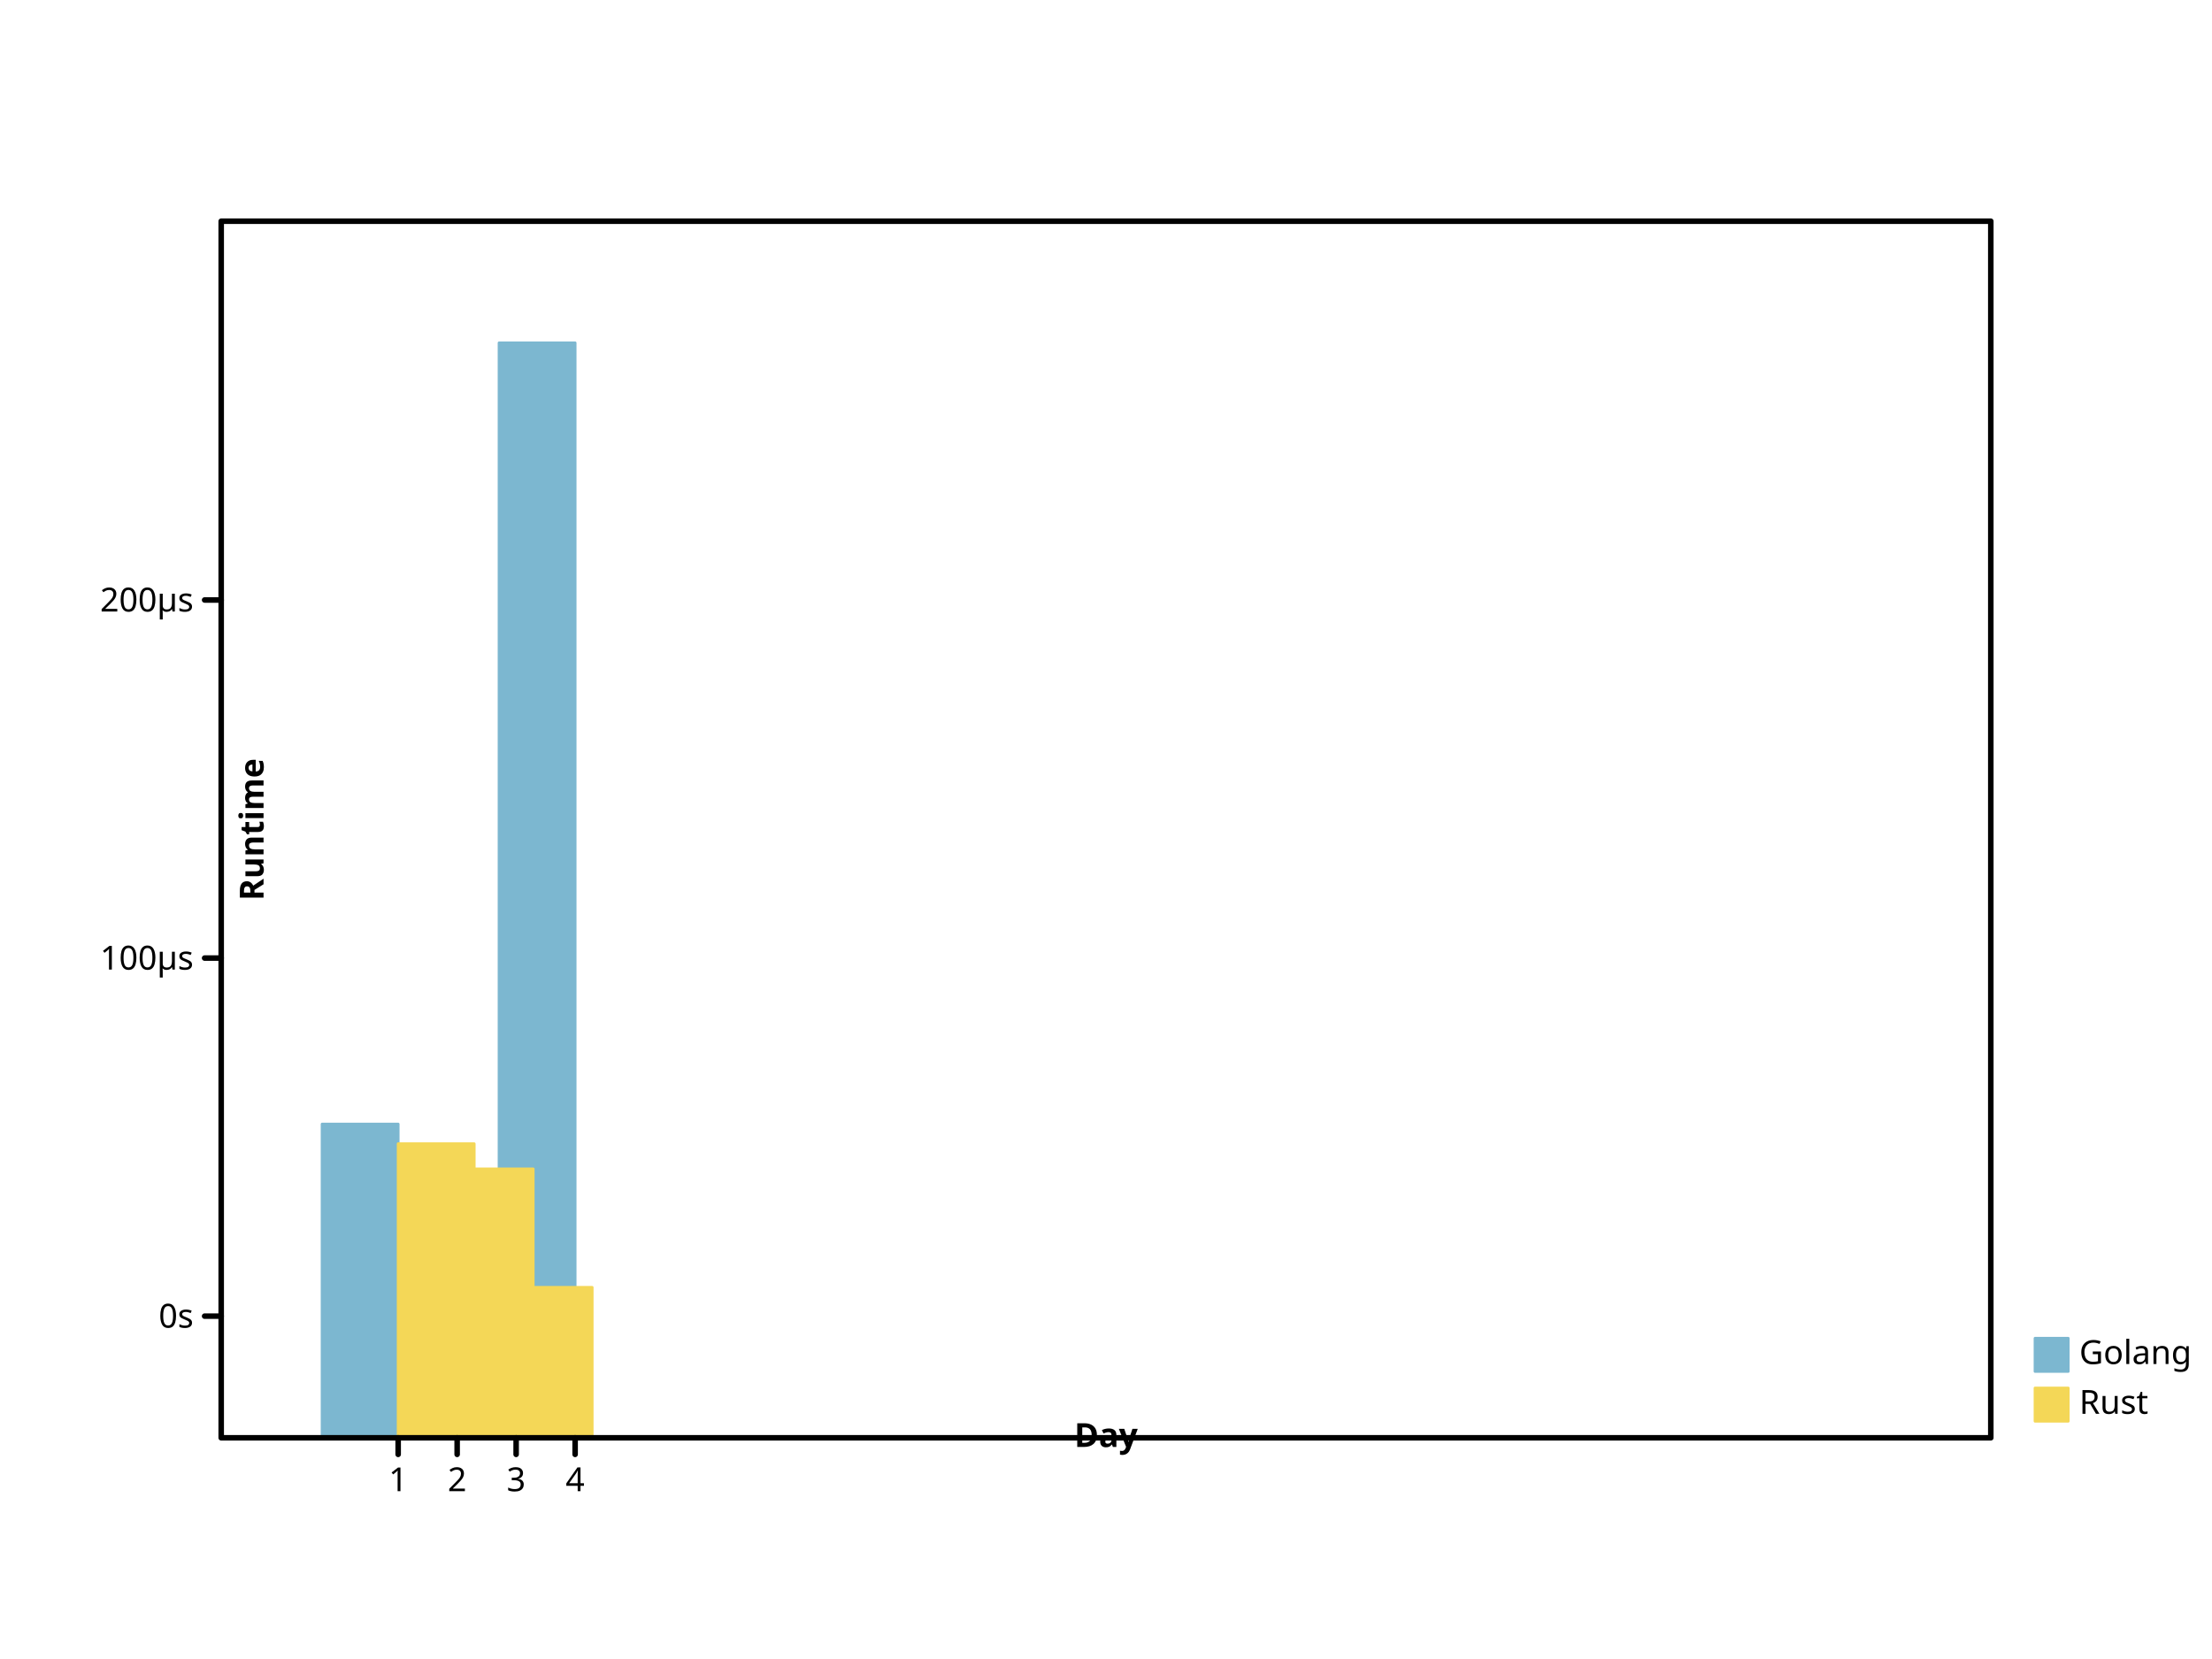
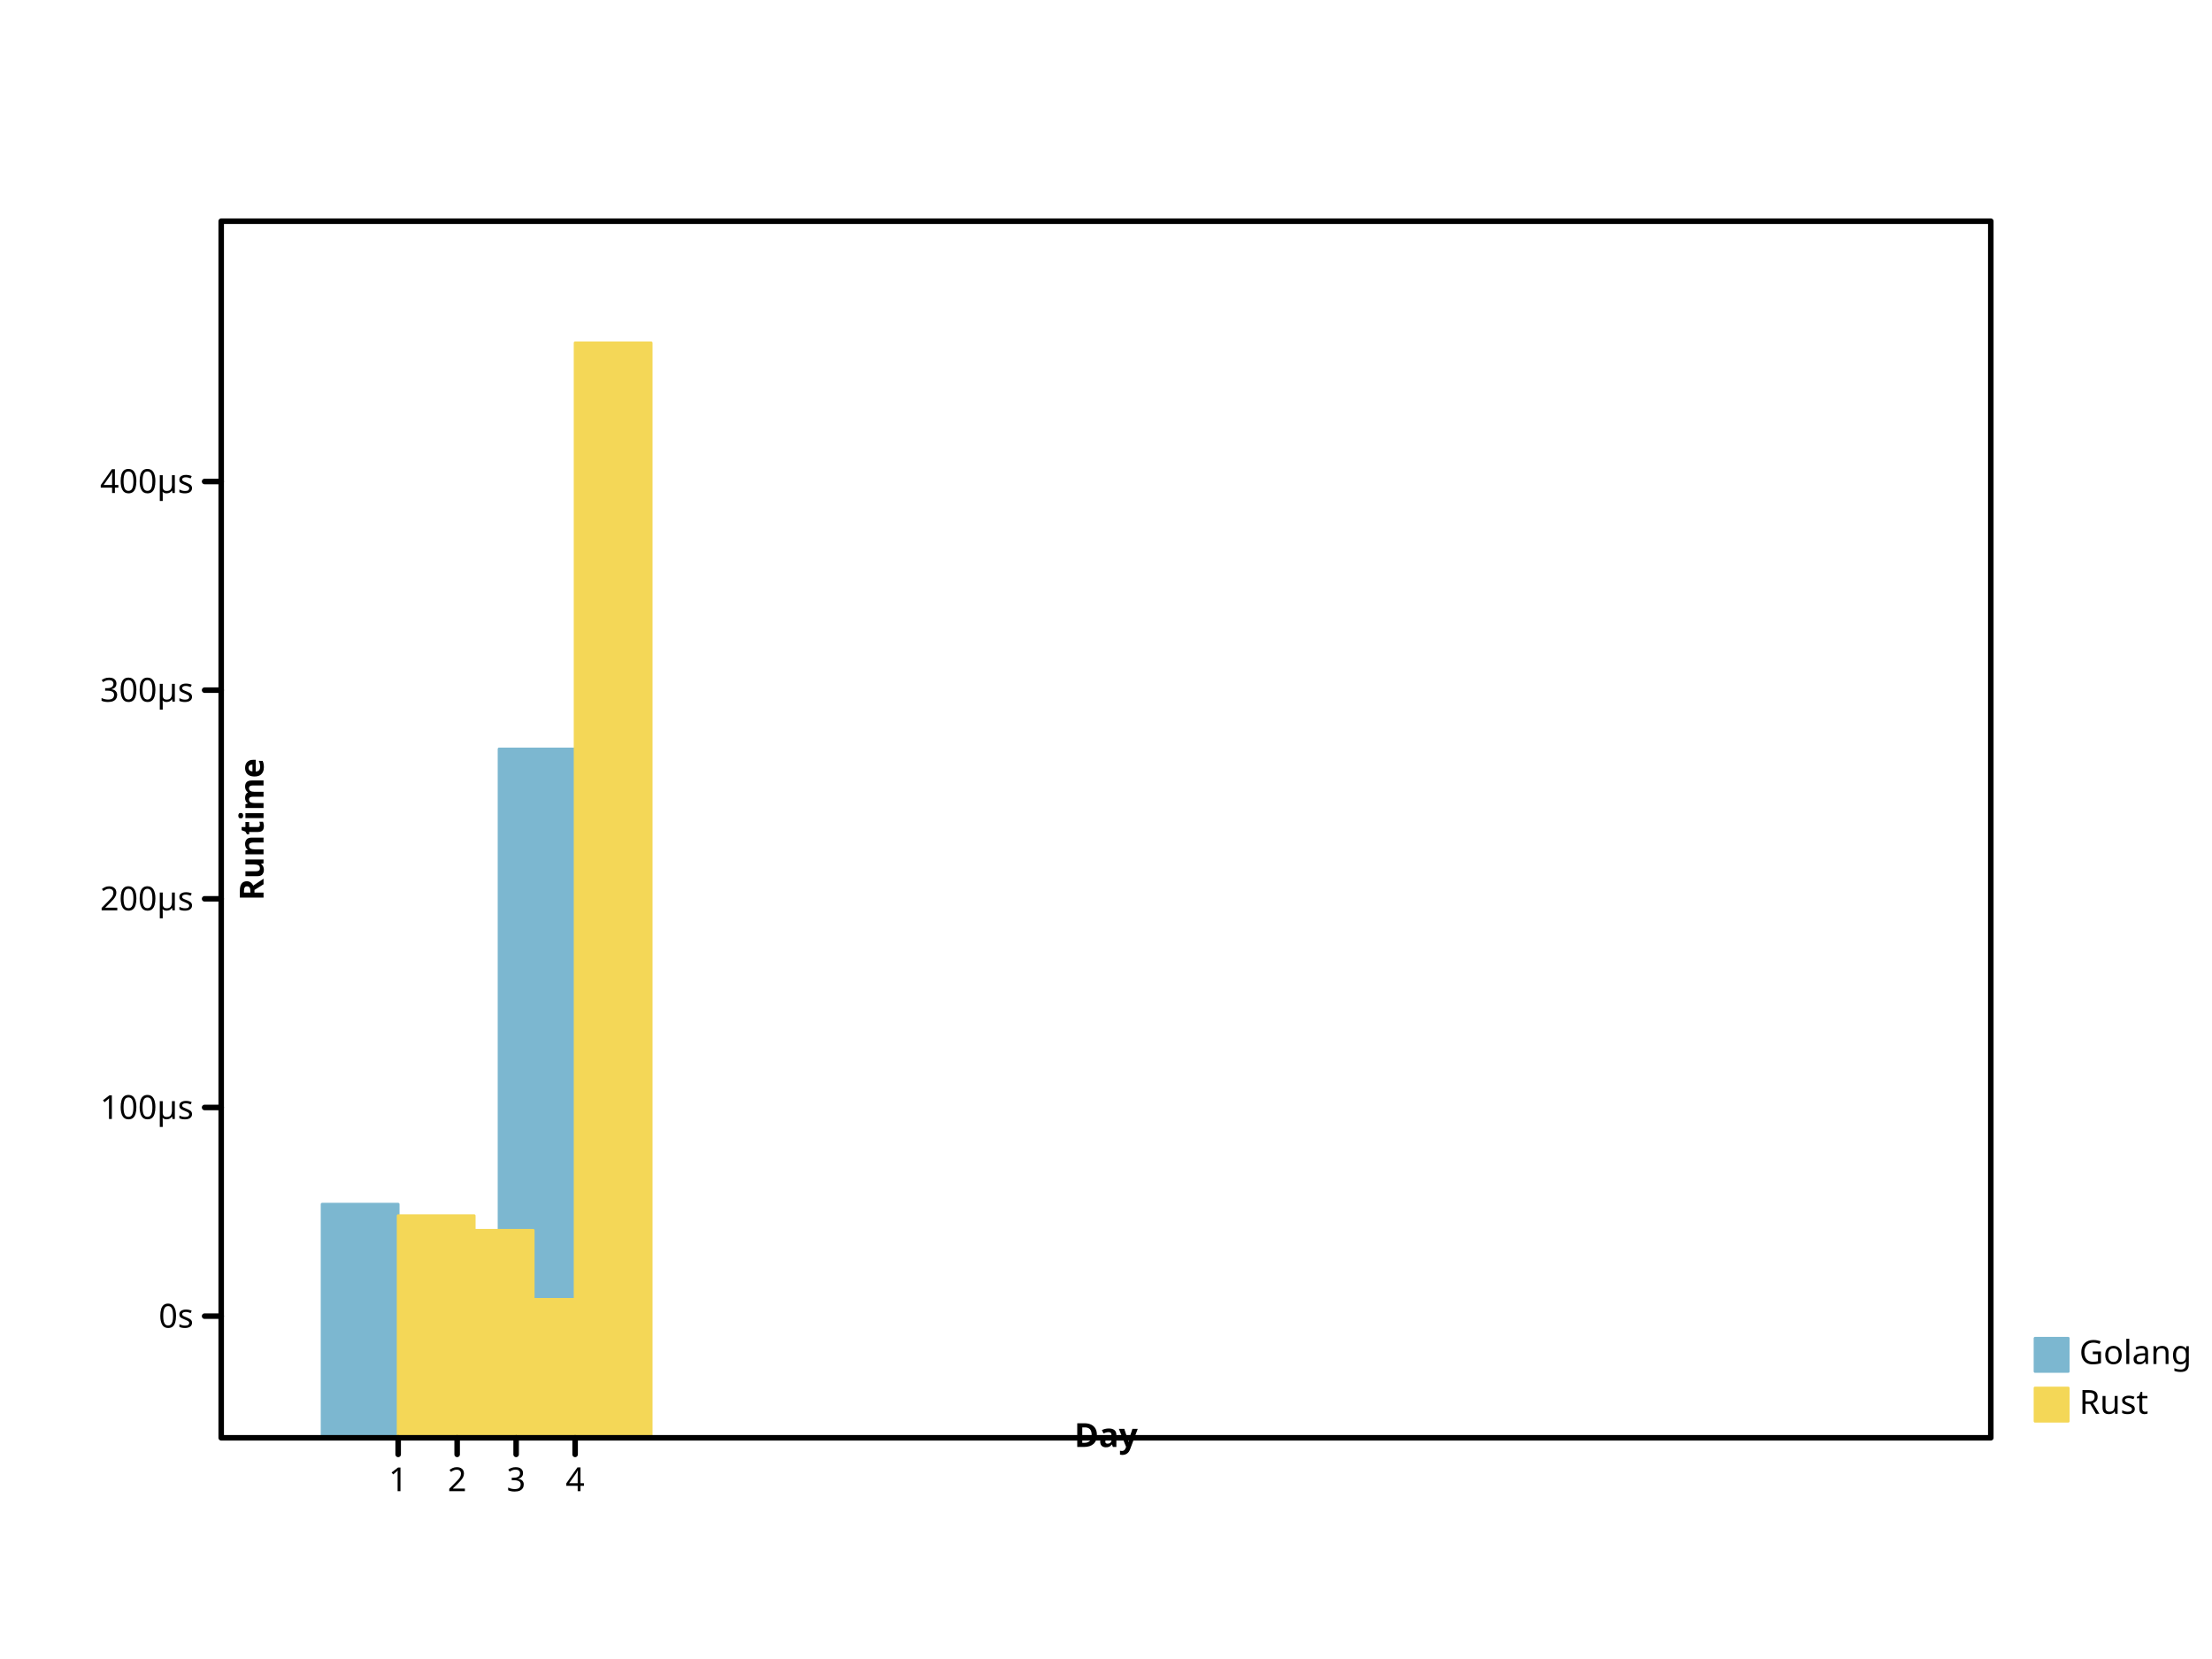
<svg xmlns="http://www.w3.org/2000/svg" width="800" height="600" viewbox="0 0 800 600" preserveAspectRatio="xMidYMid meet">
  <defs>
    <marker markerUnits="userSpaceOnUse" markerWidth="2%" markerHeight="2%" id="circle" viewBox="0 0 10 10 " refX="5" refY="5">
      <circle cx="5" cy="5" r="3" fill="none" stroke="black" />
    </marker>
-     <marker markerWidth="2%" markerHeight="2%" id="filled-circle" viewBox="0 0 10 10 " refX="5" refY="5" markerUnits="userSpaceOnUse">
-       <circle stroke="none" cx="5" cy="5" r="3" fill="black" />
+     <marker id="filled-circle" viewBox="0 0 10 10 " refX="5" refY="5" markerUnits="userSpaceOnUse" markerWidth="2%" markerHeight="2%">
+       <circle cy="5" r="3" fill="black" stroke="none" cx="5" />
    </marker>
-     <marker id="square" viewBox="0 0 10 10 " refX="5" refY="5" markerUnits="userSpaceOnUse" markerWidth="2%" markerHeight="2%">
-       <rect stroke="black" x="2" y="2" width="6" height="6" fill="none" />
+     <marker refY="5" markerUnits="userSpaceOnUse" markerWidth="2%" markerHeight="2%" id="square" viewBox="0 0 10 10 " refX="5">
+       <rect y="2" width="6" height="6" fill="none" stroke="black" x="2" />
    </marker>
-     <marker refY="5" markerUnits="userSpaceOnUse" markerWidth="2%" markerHeight="2%" id="filled-square" viewBox="0 0 10 10 " refX="5">
+     <marker markerHeight="2%" id="filled-square" viewBox="0 0 10 10 " refX="5" refY="5" markerUnits="userSpaceOnUse" markerWidth="2%">
      <rect x="2" y="2" width="6" height="6" fill="black" stroke="none" />
    </marker>
  </defs>
-   <g stroke-linecap="round" stroke-linejoin="round" transform="translate(80 520 )scale(1 -1 )" fill="hsl(198, 47%, 65%)" stroke="hsl(198, 47%, 65%)" stroke-width="1px">
-     <rect vector-effect="non-scaling-stroke" x="3.650000e+01" y="0" width="2.750000e+01" height="1.134691e+02" />
-     <rect width="2.750000e+01" height="1.055500e+02" vector-effect="non-scaling-stroke" x="5.783333e+01" y="0" />
-     <rect width="2.750000e+01" height="8.221366e+01" vector-effect="non-scaling-stroke" x="7.916667e+01" y="0" />
-     <rect vector-effect="non-scaling-stroke" x="1.005000e+02" y="0" width="2.750000e+01" height="396" />
+   <g fill="hsl(198, 47%, 65%)" stroke="hsl(198, 47%, 65%)" stroke-width="1px" stroke-linecap="round" stroke-linejoin="round" transform="translate(80 520 )scale(1 -1 )">
+     <rect height="8.448207e+01" vector-effect="non-scaling-stroke" x="3.650000e+01" y="0" width="2.750000e+01" />
+     <rect x="5.783333e+01" y="0" width="2.750000e+01" height="7.986734e+01" vector-effect="non-scaling-stroke" />
+     <rect vector-effect="non-scaling-stroke" x="7.916667e+01" y="0" width="2.750000e+01" height="6.626842e+01" />
+     <rect y="0" width="2.750000e+01" height="2.491226e+02" vector-effect="non-scaling-stroke" x="1.005000e+02" />
  </g>
-   <g transform="translate(80 520 )scale(1 -1 )" fill="hsl(49, 88%, 65%)" stroke="hsl(49, 88%, 65%)" stroke-width="1px" stroke-linecap="round" stroke-linejoin="round">
-     <rect width="2.750000e+01" height="1.063517e+02" vector-effect="non-scaling-stroke" x="64" y="0" />
-     <rect height="9.725281e+01" vector-effect="non-scaling-stroke" x="8.533333e+01" y="0" width="2.750000e+01" />
-     <rect x="1.066667e+02" y="0" width="2.750000e+01" height="5.440813e+01" vector-effect="non-scaling-stroke" />
+   <g stroke-width="1px" stroke-linecap="round" stroke-linejoin="round" transform="translate(80 520 )scale(1 -1 )" fill="hsl(49, 88%, 65%)" stroke="hsl(49, 88%, 65%)">
+     <rect width="2.750000e+01" height="8.033448e+01" vector-effect="non-scaling-stroke" x="64" y="0" />
+     <rect width="2.750000e+01" height="7.503226e+01" vector-effect="non-scaling-stroke" x="8.533333e+01" y="0" />
+     <rect vector-effect="non-scaling-stroke" x="1.066667e+02" y="0" width="2.750000e+01" height="5.006518e+01" />
+     <rect width="2.750000e+01" height="396" vector-effect="non-scaling-stroke" x="128" y="0" />
  </g>
-   <g font-family="sans-serif" font-size="12px" text-anchor="start" font-weight="normal" stroke-width="1px" dominant-baseline="hanging" fill="hsl(198, 47%, 65%)" stroke-linecap="round" stroke-linejoin="round" font-style="normal" stroke="hsl(198, 47%, 65%)">
-     <rect height="12" vector-effect="non-scaling-stroke" x="736" y="484" width="12" />
-     <g fill="black" stroke="black">
-       <text dominant-baseline="hanging" stroke="none" vector-effect="non-scaling-stroke" x="752" y="484">Golang</text>
+   <g stroke="hsl(198, 47%, 65%)" stroke-linecap="round" stroke-width="1px" font-size="12px" text-anchor="start" fill="hsl(198, 47%, 65%)" stroke-linejoin="round" font-weight="normal" dominant-baseline="hanging" font-family="sans-serif" font-style="normal">
+     <rect x="736" y="484" width="12" height="12" vector-effect="non-scaling-stroke" />
+     <g stroke="black" fill="black">
+       <text y="484" dominant-baseline="hanging" stroke="none" vector-effect="non-scaling-stroke" x="752">Golang</text>
    </g>
-     <g stroke-width="1px" dominant-baseline="hanging" fill="hsl(49, 88%, 65%)" stroke-linecap="round" stroke-linejoin="round" font-family="sans-serif" font-size="12px" stroke="hsl(49, 88%, 65%)" font-weight="normal" font-style="normal" text-anchor="start">
-       <rect x="736" y="502" width="12" height="12" vector-effect="non-scaling-stroke" />
+     <g stroke="hsl(49, 88%, 65%)" font-size="12px" text-anchor="start" stroke-linejoin="round" font-weight="normal" dominant-baseline="hanging" fill="hsl(49, 88%, 65%)" stroke-linecap="round" font-style="normal" stroke-width="1px" font-family="sans-serif">
+       <rect y="502" width="12" height="12" vector-effect="non-scaling-stroke" x="736" />
      <g fill="black" stroke="black">
-         <text vector-effect="non-scaling-stroke" x="752" y="502" dominant-baseline="hanging" stroke="none">Rust</text>
-         <g font-style="normal" text-anchor="start" stroke-width="2px" fill="none" stroke-linejoin="round" font-weight="normal" font-family="sans-serif" font-size="12px" stroke-linecap="round" dominant-baseline="hanging">
-           <rect vector-effect="non-scaling-stroke" x="80" y="80" width="640" height="440" />
+         <text dominant-baseline="hanging" stroke="none" vector-effect="non-scaling-stroke" x="752" y="502">Rust</text>
+         <g stroke-linejoin="round" fill="none" font-weight="normal" font-style="normal" text-anchor="start" stroke-linecap="round" dominant-baseline="hanging" font-family="sans-serif" font-size="12px" stroke-width="2px">
+           <rect height="440" vector-effect="non-scaling-stroke" x="80" y="80" width="640" />
        </g>
-         <g stroke-width="2px" stroke-linejoin="round" font-family="sans-serif" font-size="12px" text-anchor="start" transform="translate(80 520 )scale(1 -1 )" fill="none" stroke-linecap="round" font-style="normal" stroke="black" font-weight="normal" dominant-baseline="hanging">
+         <g font-family="sans-serif" fill="none" stroke="black" stroke-linecap="round" stroke-linejoin="round" font-weight="normal" stroke-width="2px" font-size="12px" font-style="normal" text-anchor="start" dominant-baseline="hanging" transform="translate(80 520 )scale(1 -1 )">
          <path vector-effect="non-scaling-stroke" d="M64,0 L64,-6 M8.533333e+01,0 L8.533333e+01,-6 M1.066667e+02,0 L1.066667e+02,-6 M128,0 L128,-6 " />
        </g>
-         <g stroke-linecap="round" font-family="sans-serif" transform="translate(80 520 )scale(1 1 )" fill="black" font-style="normal" stroke="black" stroke-width="2px" stroke-linejoin="round" font-weight="normal" dominant-baseline="hanging" font-size="12px" text-anchor="middle">
-           <text dominant-baseline="hanging" stroke="none" vector-effect="non-scaling-stroke" x="64" y="10">1</text>
-           <text stroke="none" vector-effect="non-scaling-stroke" x="8.533333e+01" y="10" dominant-baseline="hanging">2</text>
-           <text y="10" dominant-baseline="hanging" stroke="none" vector-effect="non-scaling-stroke" x="1.066667e+02">3</text>
+         <g font-size="12px" transform="translate(80 520 )scale(1 1 )" fill="black" text-anchor="middle" stroke="black" stroke-linecap="round" stroke-linejoin="round" font-weight="normal" stroke-width="2px" font-family="sans-serif" font-style="normal" dominant-baseline="hanging">
+           <text x="64" y="10" dominant-baseline="hanging" stroke="none" vector-effect="non-scaling-stroke">1</text>
+           <text dominant-baseline="hanging" stroke="none" vector-effect="non-scaling-stroke" x="8.533333e+01" y="10">2</text>
+           <text dominant-baseline="hanging" stroke="none" vector-effect="non-scaling-stroke" x="1.066667e+02" y="10">3</text>
          <text stroke="none" vector-effect="non-scaling-stroke" x="128" y="10" dominant-baseline="hanging">4</text>
        </g>
-         <g stroke="black" dominant-baseline="baseline" stroke-linejoin="round" stroke-width="2px" stroke-linecap="round" font-family="sans-serif" font-size="12px" font-style="normal" text-anchor="middle" font-weight="bold" fill="black" transform="translate(80 520 )scale(1 1 )rotate(0 0 0 )">
+         <g transform="translate(80 520 )scale(1 1 )rotate(0 0 0 )" fill="black" stroke-linecap="round" font-size="12px" text-anchor="middle" font-style="normal" stroke="black" stroke-linejoin="round" font-weight="bold" dominant-baseline="baseline" stroke-width="2px" font-family="sans-serif">
          <text stroke="none" vector-effect="non-scaling-stroke" x="320" y="-6" dominant-baseline="baseline">Day</text>
        </g>
-         <g font-style="normal" text-anchor="middle" stroke="black" stroke-width="2px" stroke-linecap="round" fill="black" font-size="12px" stroke-linejoin="round" font-family="sans-serif" transform="translate(80 520 )scale(1 -1 )" font-weight="bold" dominant-baseline="baseline">
-           <path vector-effect="non-scaling-stroke" d="M0,44 L-6,44 M0,1.735027e+02 L-6,1.735027e+02 M0,3.030054e+02 L-6,3.030054e+02 " />
+         <g dominant-baseline="baseline" transform="translate(80 520 )scale(1 -1 )" font-size="12px" font-style="normal" text-anchor="middle" stroke-width="2px" stroke-linejoin="round" font-weight="bold" font-family="sans-serif" stroke="black" stroke-linecap="round" fill="black">
+           <path vector-effect="non-scaling-stroke" d="M0,44 L-6,44 M0,1.194657e+02 L-6,1.194657e+02 M0,1.949314e+02 L-6,1.949314e+02 M0,2.703971e+02 L-6,2.703971e+02 M0,3.458628e+02 L-6,3.458628e+02 " />
        </g>
-         <g font-size="12px" transform="translate(80 520 )scale(1 1 )" fill="black" dominant-baseline="middle" text-anchor="end" font-weight="normal" stroke="black" stroke-width="2px" stroke-linecap="round" stroke-linejoin="round" font-family="sans-serif" font-style="normal">
+         <g font-style="normal" text-anchor="end" fill="black" stroke="black" stroke-linecap="round" font-weight="normal" dominant-baseline="middle" font-size="12px" transform="translate(80 520 )scale(1 1 )" font-family="sans-serif" stroke-linejoin="round" stroke-width="2px">
          <text x="-10" y="-44" dominant-baseline="middle" stroke="none" vector-effect="non-scaling-stroke">0s</text>
-           <text stroke="none" vector-effect="non-scaling-stroke" x="-10" y="-1.735027e+02" dominant-baseline="middle">100µs</text>
-           <text vector-effect="non-scaling-stroke" x="-10" y="-3.030054e+02" dominant-baseline="middle" stroke="none">200µs</text>
+           <text x="-10" y="-1.194657e+02" dominant-baseline="middle" stroke="none" vector-effect="non-scaling-stroke">100µs</text>
+           <text vector-effect="non-scaling-stroke" x="-10" y="-1.949314e+02" dominant-baseline="middle" stroke="none">200µs</text>
+           <text vector-effect="non-scaling-stroke" x="-10" y="-2.703971e+02" dominant-baseline="middle" stroke="none">300µs</text>
+           <text stroke="none" vector-effect="non-scaling-stroke" x="-10" y="-3.458628e+02" dominant-baseline="middle">400µs</text>
        </g>
-         <g fill="black" stroke-linecap="round" font-size="12px" stroke="black" text-anchor="middle" stroke-width="2px" transform="translate(80 520 )scale(1 1 )rotate(-90 0 0 )" dominant-baseline="hanging" font-weight="bold" stroke-linejoin="round" font-family="sans-serif" font-style="normal">
-           <text dominant-baseline="hanging" stroke="none" vector-effect="non-scaling-stroke" x="220" y="6">Runtime</text>
+         <g font-style="normal" transform="translate(80 520 )scale(1 1 )rotate(-90 0 0 )" stroke="black" font-weight="bold" stroke-width="2px" font-size="12px" fill="black" stroke-linecap="round" stroke-linejoin="round" dominant-baseline="hanging" font-family="sans-serif" text-anchor="middle">
+           <text vector-effect="non-scaling-stroke" x="220" y="6" dominant-baseline="hanging" stroke="none">Runtime</text>
        </g>
      </g>
    </g>
  </g>
</svg>
